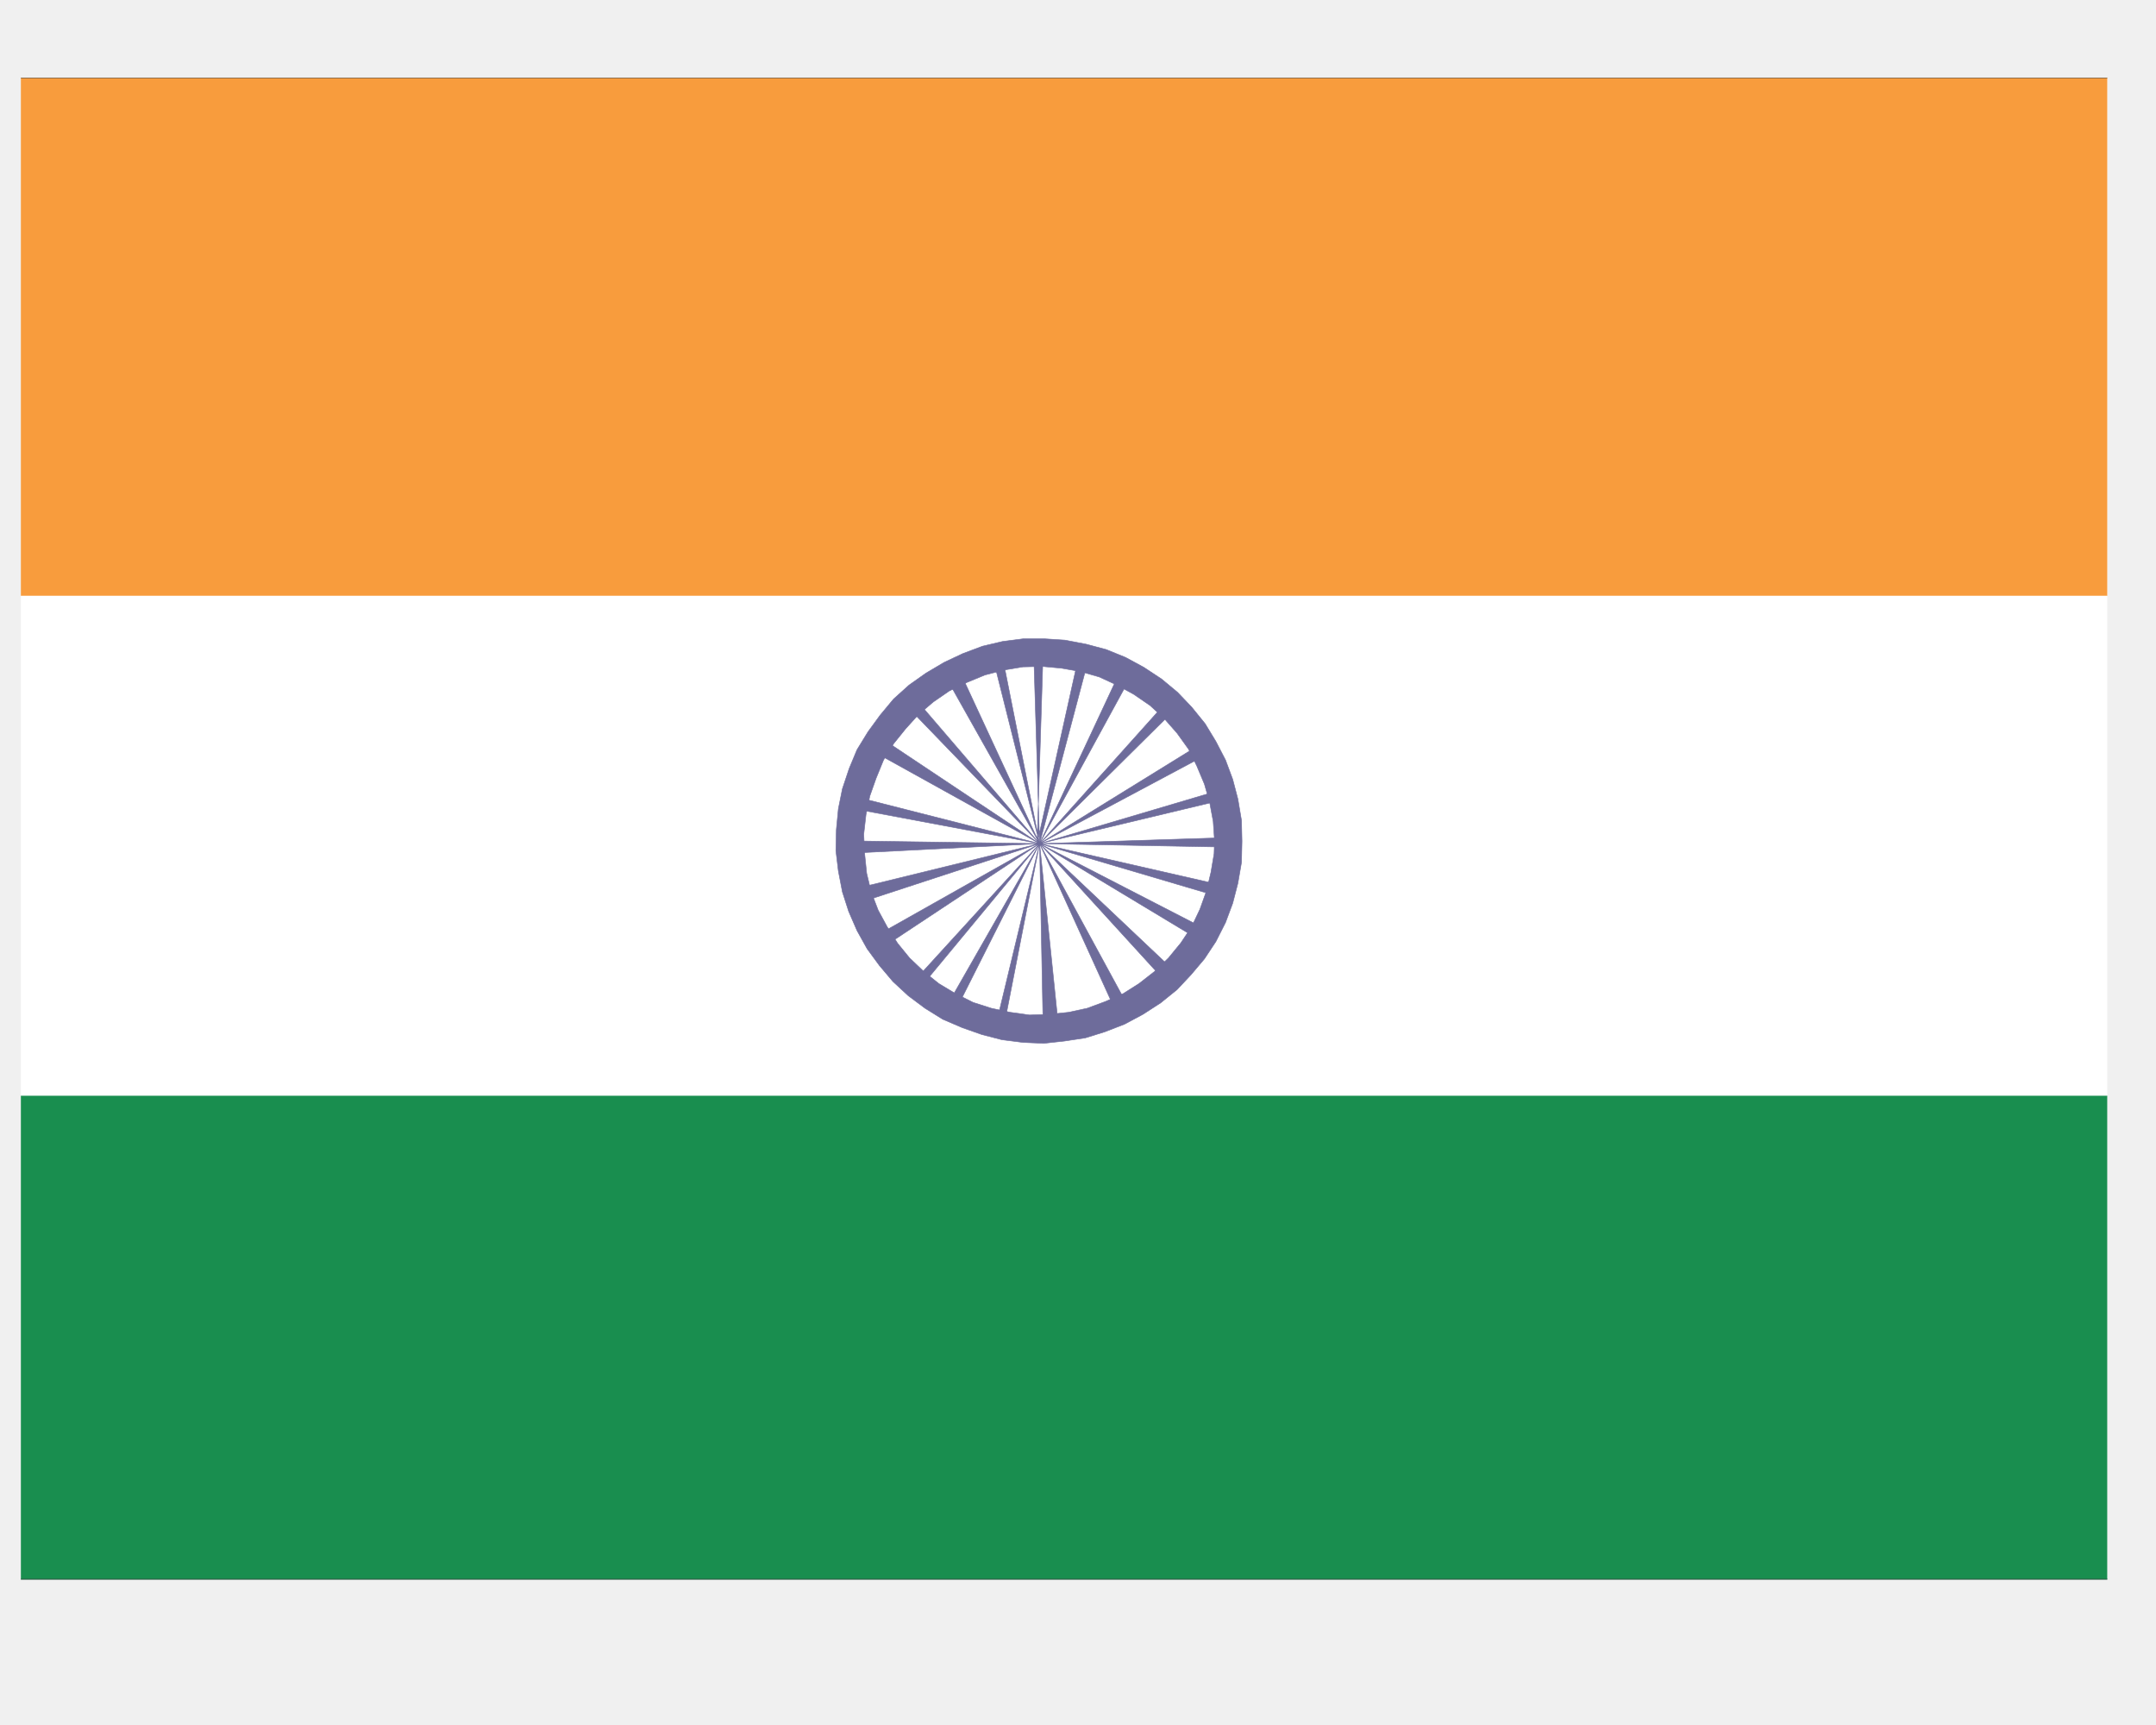
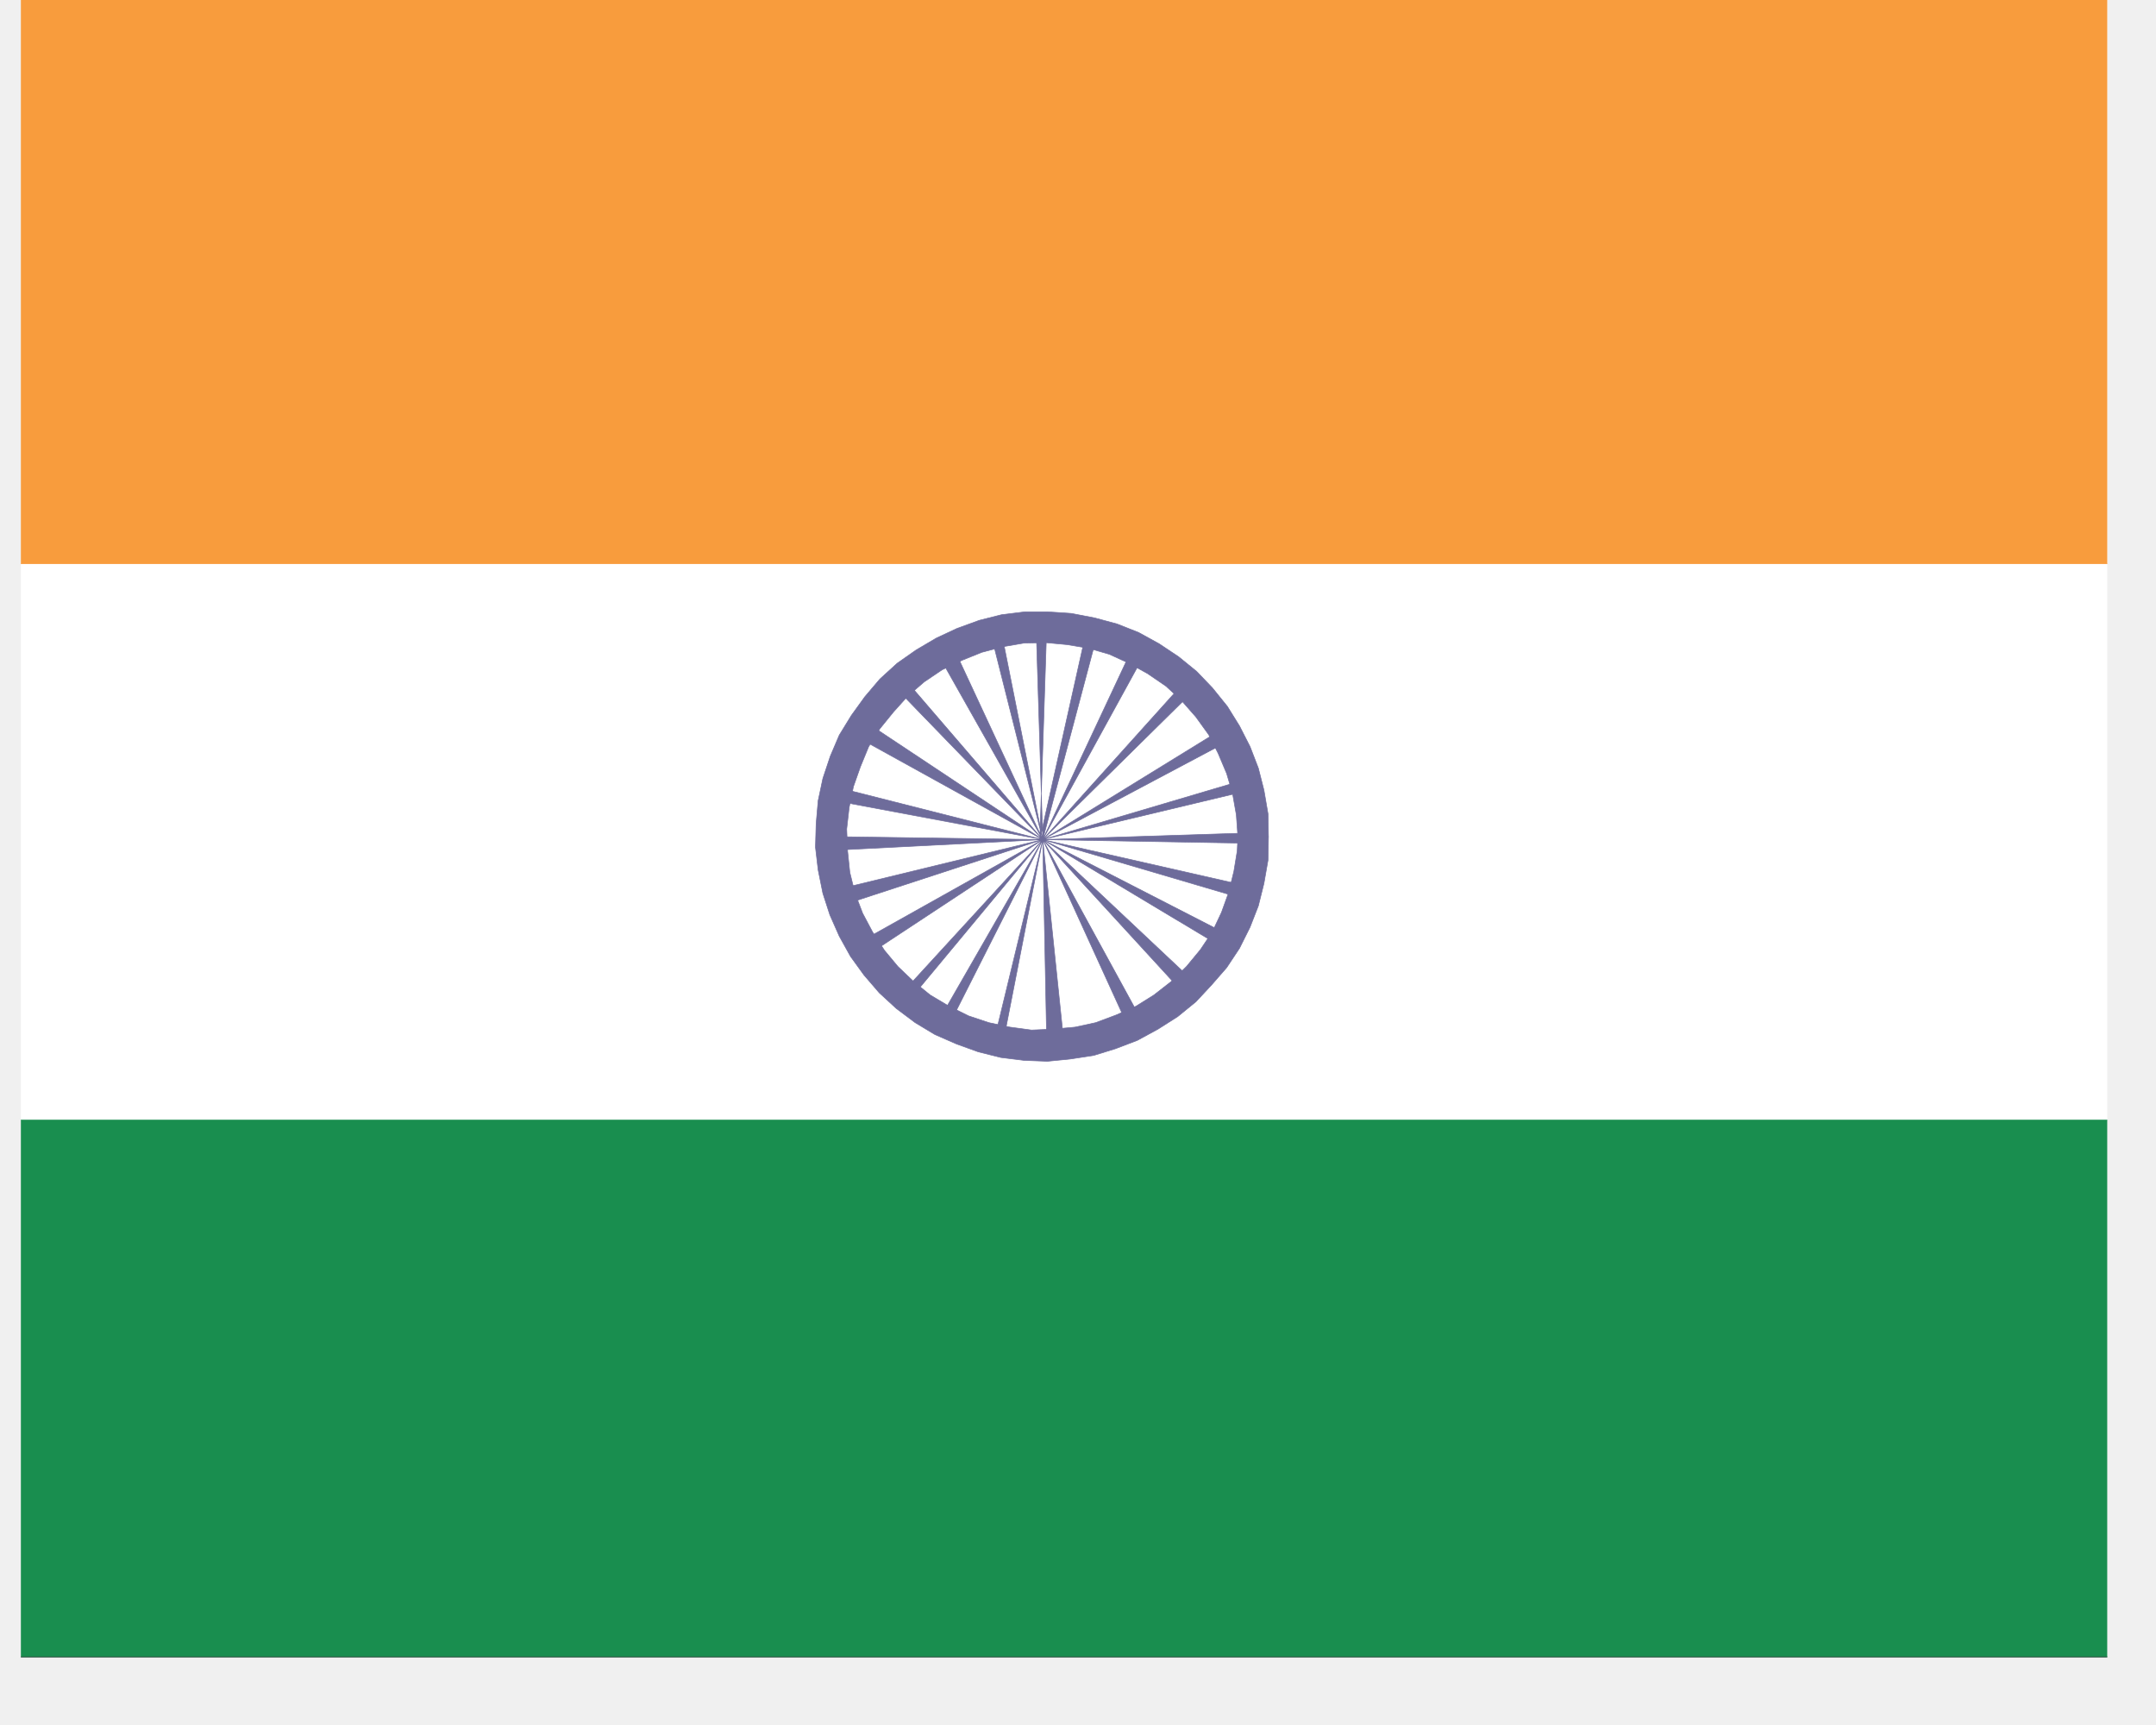
<svg xmlns="http://www.w3.org/2000/svg" width="50" zoomAndPan="magnify" viewBox="0 0 37.5 30" height="40" preserveAspectRatio="xMidYMid meet" version="1.0">
  <defs>
-     <clipPath id="bef721e677">
-       <path d="M 0.363 1.352 L 36.652 1.352 L 36.652 27.48 L 0.363 27.48 Z M 0.363 1.352 " clip-rule="nonzero" />
+     <clipPath id="81ddc06511">
+       <path d="M 0.363 0 L 36.652 0 L 36.652 28.832 L 0.363 28.832 Z M 0.363 0 " clip-rule="nonzero" />
    </clipPath>
-     <clipPath id="b57abe2d20">
-       <path d="M 0.363 19 L 36.652 19 L 36.652 27.48 L 0.363 27.48 Z M 0.363 19 " clip-rule="nonzero" />
+     <clipPath id="25da8105fc">
+       <path d="M 0.363 19 L 36.652 19 L 36.652 28.832 L 0.363 28.832 Z M 0.363 19 " clip-rule="nonzero" />
    </clipPath>
-     <clipPath id="694c8f6f84">
-       <path d="M 0.363 1.352 L 36.652 1.352 L 36.652 11 L 0.363 11 Z M 0.363 1.352 " clip-rule="nonzero" />
+     <clipPath id="4dd0e71f61">
+       <path d="M 0.363 0 L 36.652 0 L 36.652 10 L 0.363 10 Z M 0.363 0 " clip-rule="nonzero" />
    </clipPath>
-     <clipPath id="5aa0c1cdd8">
-       <path d="M 0.363 1.352 L 36.652 1.352 L 36.652 27.48 L 0.363 27.48 Z M 0.363 1.352 " clip-rule="nonzero" />
+     <clipPath id="d233a3da8e">
+       <path d="M 0.363 0 L 36.652 0 L 36.652 28.832 L 0.363 28.832 Z M 0.363 0 " clip-rule="nonzero" />
    </clipPath>
  </defs>
-   <g clip-path="url(#bef721e677)">
-     <path fill="#ffffff" d="M -0.328 27.465 L -0.328 1.355 L 37.273 1.355 L 37.273 27.465 L -0.328 27.465 " fill-opacity="1" fill-rule="nonzero" />
-     <path stroke-linecap="butt" transform="matrix(0.018714, 0, 0, -0.0186104, -0.561673, 27.6857)" fill="none" stroke-linejoin="miter" d="M 12.48 11.867 L 12.48 1414.811 L 2021.754 1414.811 L 2021.754 11.867 Z M 12.48 11.867 " stroke="#ffffff" stroke-width="0.508" stroke-opacity="1" stroke-miterlimit="4" />
+   <g clip-path="url(#81ddc06511)">
+     <path fill="#ffffff" d="M -2.395 28.816 L -2.395 -0.195 L 39.543 -0.195 L 39.543 28.816 L -2.395 28.816 " fill-opacity="1" fill-rule="nonzero" />
+     <path stroke-linecap="butt" transform="matrix(0.0208718, 0, 0, -0.0206782, -2.656455, 29.0604)" fill="none" stroke-linejoin="miter" d="M 12.549 11.799 L 12.549 1414.806 L 2021.84 1414.806 L 2021.84 11.799 Z M 12.549 11.799 " stroke="#ffffff" stroke-width="0.508" stroke-opacity="1" stroke-miterlimit="4" />
  </g>
-   <g clip-path="url(#b57abe2d20)">
-     <path fill="#198e4f" d="M -0.328 27.465 L -0.328 19.062 L 37.273 19.062 L 37.273 27.465 L -0.328 27.465 " fill-opacity="1" fill-rule="nonzero" />
-     <path stroke-linecap="butt" transform="matrix(0.018714, 0, 0, -0.0186104, -0.561673, 27.6857)" fill="none" stroke-linejoin="miter" d="M 12.48 11.867 L 12.48 463.353 L 2021.754 463.353 L 2021.754 11.867 Z M 12.48 11.867 " stroke="#198e4f" stroke-width="0.508" stroke-opacity="1" stroke-miterlimit="4" />
+   <g clip-path="url(#25da8105fc)">
+     <path fill="#198e4f" d="M -2.395 28.816 L -2.395 19.48 L 39.543 19.48 L 39.543 28.816 L -2.395 28.816 " fill-opacity="1" fill-rule="nonzero" />
+     <path stroke-linecap="butt" transform="matrix(0.0208718, 0, 0, -0.0206782, -2.656455, 29.0604)" fill="none" stroke-linejoin="miter" d="M 12.549 11.799 L 12.549 463.285 L 2021.84 463.285 L 2021.84 11.799 Z M 12.549 11.799 " stroke="#198e4f" stroke-width="0.508" stroke-opacity="1" stroke-miterlimit="4" />
  </g>
-   <g clip-path="url(#694c8f6f84)">
-     <path fill="#f89c3d" d="M -0.328 10.355 L -0.328 1.355 L 37.273 1.355 L 37.273 10.355 L -0.328 10.355 " fill-opacity="1" fill-rule="nonzero" />
-     <path stroke-linecap="butt" transform="matrix(0.018714, 0, 0, -0.0186104, -0.561673, 27.6857)" fill="none" stroke-linejoin="miter" d="M 12.48 931.211 L 12.48 1414.811 L 2021.754 1414.811 L 2021.754 931.211 Z M 12.48 931.211 " stroke="#f89c3d" stroke-width="0.508" stroke-opacity="1" stroke-miterlimit="4" />
+   <g clip-path="url(#4dd0e71f61)">
+     <path fill="#f89c3d" d="M -2.395 9.805 L -2.395 -0.195 L 39.543 -0.195 L 39.543 9.805 L -2.395 9.805 " fill-opacity="1" fill-rule="nonzero" />
+     <path stroke-linecap="butt" transform="matrix(0.0208718, 0, 0, -0.0206782, -2.656455, 29.0604)" fill="none" stroke-linejoin="miter" d="M 12.549 931.206 L 12.549 1414.806 L 2021.84 1414.806 L 2021.84 931.206 Z M 12.549 931.206 " stroke="#f89c3d" stroke-width="0.508" stroke-opacity="1" stroke-miterlimit="4" />
  </g>
-   <g clip-path="url(#5aa0c1cdd8)">
-     <path stroke-linecap="butt" transform="matrix(0.018714, 0, 0, -0.0186104, -0.561673, 27.6857)" fill="none" stroke-linejoin="miter" d="M 12.48 11.867 L 12.48 1414.811 L 2021.754 1414.811 L 2021.754 11.867 L 12.48 11.867 " stroke="#363639" stroke-width="0.508" stroke-opacity="1" stroke-miterlimit="4" />
+   <g clip-path="url(#d233a3da8e)">
+     <path stroke-linecap="butt" transform="matrix(0.0208718, 0, 0, -0.0206782, -2.656455, 29.0604)" fill="none" stroke-linejoin="miter" d="M 12.549 11.799 L 12.549 1414.806 L 2021.84 1414.806 L 2021.84 11.799 L 12.549 11.799 " stroke="#363639" stroke-width="0.508" stroke-opacity="1" stroke-miterlimit="4" />
  </g>
-   <path fill="#6e6c9b" d="M 21.125 14.625 L 21.117 14.848 L 21.062 15.172 L 20.984 15.496 L 20.871 15.812 L 20.727 16.117 L 20.539 16.398 L 20.324 16.66 L 20.082 16.895 L 19.812 17.105 L 19.535 17.281 L 19.227 17.418 L 18.91 17.535 L 18.586 17.605 L 18.242 17.641 L 17.906 17.652 L 17.57 17.605 L 17.242 17.535 L 16.926 17.434 L 16.621 17.281 L 16.328 17.105 L 16.066 16.895 L 15.82 16.66 L 15.613 16.406 L 15.43 16.117 L 15.273 15.828 L 15.152 15.512 L 15.074 15.188 L 15.039 14.848 L 15.023 14.508 L 15.062 14.168 L 15.129 13.844 L 15.238 13.535 L 15.367 13.219 L 15.543 12.934 L 15.754 12.672 L 15.977 12.426 L 16.234 12.207 L 16.512 12.016 L 16.82 11.867 L 17.133 11.738 L 17.465 11.652 L 17.793 11.598 L 18.129 11.59 L 18.465 11.621 L 18.797 11.68 L 19.121 11.773 L 19.426 11.914 L 19.719 12.074 L 20.004 12.27 L 20.246 12.492 L 20.473 12.75 L 20.672 13.027 L 20.816 13.32 L 20.949 13.637 L 21.039 13.949 L 21.102 14.285 L 21.125 14.625 L 21.602 14.625 L 21.594 14.27 L 21.531 13.898 L 21.441 13.555 L 21.316 13.219 L 21.148 12.895 L 20.961 12.586 L 20.727 12.297 L 20.48 12.039 L 20.203 11.809 L 19.895 11.605 L 19.578 11.434 L 19.242 11.297 L 18.891 11.203 L 18.523 11.133 L 18.16 11.109 L 17.801 11.109 L 17.438 11.156 L 17.09 11.238 L 16.746 11.367 L 16.422 11.52 L 16.105 11.707 L 15.812 11.914 L 15.543 12.156 L 15.309 12.438 L 15.098 12.727 L 14.906 13.039 L 14.77 13.367 L 14.652 13.719 L 14.582 14.066 L 14.547 14.43 L 14.539 14.793 L 14.582 15.148 L 14.652 15.512 L 14.762 15.852 L 14.906 16.184 L 15.082 16.5 L 15.297 16.793 L 15.531 17.07 L 15.797 17.316 L 16.09 17.535 L 16.398 17.727 L 16.734 17.871 L 17.078 17.992 L 17.426 18.082 L 17.793 18.129 L 18.156 18.145 L 18.512 18.105 L 18.875 18.051 L 19.215 17.945 L 19.559 17.812 L 19.879 17.641 L 20.188 17.441 L 20.473 17.211 L 20.715 16.953 L 20.949 16.676 L 21.148 16.375 L 21.316 16.043 L 21.441 15.707 L 21.531 15.359 L 21.594 14.996 L 21.602 14.637 L 21.602 14.625 L 21.125 14.625 " fill-opacity="1" fill-rule="nonzero" />
-   <path stroke-linecap="butt" transform="matrix(0.018714, 0, 0, -0.0186104, -0.561673, 27.6857)" fill="none" stroke-linejoin="miter" d="M 1158.848 701.795 L 1158.43 689.831 L 1155.508 672.409 L 1151.333 654.988 L 1145.28 637.987 L 1137.557 621.615 L 1127.537 606.502 L 1116.057 592.439 L 1103.116 579.845 L 1088.713 568.511 L 1073.893 559.066 L 1057.403 551.719 L 1040.495 545.422 L 1023.17 541.644 L 1004.802 539.755 L 986.851 539.126 L 968.9 541.644 L 951.366 545.422 L 934.458 550.88 L 918.177 559.066 L 902.522 568.511 L 888.537 579.845 L 875.387 592.439 L 864.324 606.082 L 854.513 621.615 L 846.164 637.147 L 839.693 654.149 L 835.518 671.57 L 833.64 689.831 L 832.805 708.092 L 834.892 726.353 L 838.441 743.774 L 844.285 760.356 L 851.174 777.357 L 860.567 792.68 L 871.838 806.743 L 883.736 819.966 L 897.513 831.72 L 912.333 842.005 L 928.823 849.981 L 945.521 856.908 L 963.264 861.526 L 980.797 864.464 L 998.749 864.884 L 1016.7 863.205 L 1034.442 860.056 L 1051.767 855.019 L 1068.048 847.463 L 1083.703 838.857 L 1098.941 828.362 L 1111.882 816.398 L 1123.989 802.545 L 1134.634 787.642 L 1142.358 771.9 L 1149.455 754.899 L 1154.255 738.107 L 1157.595 720.056 L 1158.848 701.795 L 1184.313 701.795 L 1183.896 720.895 L 1180.556 740.836 L 1175.755 759.306 L 1169.076 777.357 L 1160.1 794.779 L 1150.081 811.361 L 1137.557 826.893 L 1124.406 840.746 L 1109.586 853.13 L 1093.096 864.044 L 1076.189 873.28 L 1058.238 880.626 L 1039.452 885.664 L 1019.831 889.442 L 1000.418 890.701 L 981.215 890.701 L 961.803 888.182 L 943.225 883.775 L 924.857 876.848 L 907.532 868.662 L 890.624 858.587 L 874.969 847.463 L 860.567 834.449 L 848.043 819.337 L 836.771 803.804 L 826.543 787.013 L 819.237 769.381 L 812.975 750.491 L 809.218 731.81 L 807.339 712.29 L 806.922 692.769 L 809.218 673.669 L 812.975 654.149 L 818.82 635.888 L 826.543 618.046 L 835.936 601.045 L 847.416 585.303 L 859.94 570.4 L 874.134 557.177 L 889.789 545.422 L 906.279 535.138 L 924.23 527.371 L 942.599 520.865 L 961.176 516.037 L 980.797 513.518 L 1000.21 512.679 L 1019.204 514.778 L 1038.617 517.716 L 1056.777 523.383 L 1075.145 530.52 L 1092.261 539.755 L 1108.751 550.46 L 1123.989 562.844 L 1136.931 576.697 L 1149.455 591.6 L 1160.1 607.762 L 1169.076 625.603 L 1175.755 643.654 L 1180.556 662.334 L 1183.896 681.855 L 1184.313 701.165 L 1184.313 701.795 Z M 1158.848 701.795 " stroke="#6e6c9b" stroke-width="0.508" stroke-opacity="1" stroke-miterlimit="4" />
-   <path fill="#6e6c9b" d="M 18.141 17.711 L 18.082 14.672 L 17.488 17.711 L 17.379 17.594 L 18.082 14.672 L 16.664 17.488 L 16.504 17.434 L 18.082 14.672 L 16.066 17.105 L 15.953 17.004 L 18.082 14.672 L 15.461 16.406 L 15.297 16.242 L 18.082 14.672 L 14.922 15.707 L 14.969 15.434 L 18.082 14.672 L 14.922 14.832 L 14.859 14.625 L 18.082 14.672 L 14.922 14.078 L 14.922 13.867 L 18.082 14.672 L 15.25 13.102 L 15.414 12.895 L 18.082 14.672 L 15.789 12.297 L 15.906 12.137 L 18.082 14.672 L 16.504 11.867 L 16.727 11.75 L 18.082 14.672 L 17.266 11.422 L 17.426 11.375 L 18.082 14.672 L 17.98 11.375 L 18.141 11.422 L 18.039 14.672 L 18.734 11.543 L 18.898 11.59 L 18.082 14.672 L 19.449 11.75 L 19.613 11.867 L 18.082 14.672 L 20.211 12.297 L 20.434 12.34 L 18.082 14.672 L 20.871 12.949 L 20.926 13.156 L 18.082 14.672 L 21.195 13.75 L 21.254 13.914 L 18.082 14.672 L 21.254 14.57 L 21.254 14.73 L 18.082 14.672 L 21.195 15.383 L 21.031 15.543 L 18.082 14.672 L 20.926 16.137 L 20.871 16.352 L 18.082 14.672 L 20.375 16.84 L 20.211 17.004 L 18.082 14.672 L 19.613 17.488 L 19.391 17.551 L 18.082 14.672 L 18.406 17.812 L 18.141 17.711 " fill-opacity="1" fill-rule="nonzero" />
-   <path stroke-linecap="butt" transform="matrix(0.018714, 0, 0, -0.0186104, -0.561673, 27.6857)" fill="none" stroke-linejoin="miter" d="M 999.375 535.977 L 996.244 699.276 L 964.516 535.977 L 958.672 542.274 L 996.244 699.276 L 920.473 547.941 L 911.915 550.88 L 996.244 699.276 L 888.537 568.511 L 882.484 573.968 L 996.244 699.276 L 856.183 606.082 L 847.416 614.898 L 996.244 699.276 L 827.378 643.654 L 829.883 658.346 L 996.244 699.276 L 827.378 690.67 L 824.038 701.795 L 996.244 699.276 L 827.378 731.18 L 827.378 742.515 L 996.244 699.276 L 844.912 783.654 L 853.678 794.779 L 996.244 699.276 L 873.717 826.893 L 879.979 835.499 L 996.244 699.276 L 911.915 849.981 L 923.813 856.278 L 996.244 699.276 L 952.618 873.909 L 961.176 876.428 L 996.244 699.276 L 990.817 876.428 L 999.375 873.909 L 993.948 699.276 L 1031.102 867.403 L 1039.869 864.884 L 996.244 699.276 L 1069.301 856.278 L 1078.068 849.981 L 996.244 699.276 L 1110.004 826.893 L 1121.902 824.584 L 996.244 699.276 L 1145.28 791.84 L 1148.202 780.716 L 996.244 699.276 L 1162.605 748.812 L 1165.736 739.996 L 996.244 699.276 L 1165.736 704.733 L 1165.736 696.128 L 996.244 699.276 L 1162.605 661.075 L 1153.838 652.469 L 996.244 699.276 L 1148.202 620.565 L 1145.28 609.021 L 996.244 699.276 L 1118.771 582.784 L 1110.004 573.968 L 996.244 699.276 L 1078.068 547.941 L 1066.17 544.583 L 996.244 699.276 L 1013.569 530.52 Z M 999.375 535.977 " stroke="#6e6c9b" stroke-width="0.508" stroke-opacity="1" stroke-miterlimit="4" />
+   <path fill="#6e6c9b" d="M 21.531 14.551 L 21.52 14.797 L 21.461 15.156 L 21.371 15.52 L 21.246 15.867 L 21.086 16.207 L 20.879 16.516 L 20.637 16.809 L 20.371 17.07 L 20.07 17.305 L 19.758 17.5 L 19.414 17.652 L 19.059 17.785 L 18.699 17.863 L 18.316 17.898 L 17.941 17.914 L 17.566 17.863 L 17.199 17.785 L 16.848 17.668 L 16.508 17.5 L 16.18 17.305 L 15.891 17.07 L 15.617 16.809 L 15.383 16.527 L 15.176 16.207 L 15.004 15.883 L 14.871 15.535 L 14.781 15.172 L 14.742 14.797 L 14.727 14.418 L 14.77 14.043 L 14.844 13.68 L 14.965 13.336 L 15.109 12.984 L 15.305 12.672 L 15.543 12.379 L 15.789 12.105 L 16.074 11.859 L 16.387 11.648 L 16.73 11.484 L 17.078 11.344 L 17.449 11.246 L 17.812 11.184 L 18.188 11.176 L 18.562 11.211 L 18.934 11.273 L 19.297 11.379 L 19.637 11.535 L 19.961 11.715 L 20.281 11.934 L 20.547 12.18 L 20.801 12.469 L 21.023 12.777 L 21.188 13.102 L 21.336 13.453 L 21.438 13.797 L 21.504 14.172 L 21.531 14.551 L 22.062 14.551 L 22.055 14.152 L 21.984 13.742 L 21.887 13.359 L 21.742 12.984 L 21.559 12.625 L 21.348 12.285 L 21.086 11.961 L 20.812 11.676 L 20.5 11.422 L 20.16 11.195 L 19.805 11 L 19.43 10.852 L 19.039 10.746 L 18.633 10.668 L 18.227 10.641 L 17.824 10.641 L 17.418 10.691 L 17.031 10.789 L 16.645 10.93 L 16.285 11.098 L 15.934 11.305 L 15.605 11.535 L 15.305 11.809 L 15.043 12.117 L 14.809 12.441 L 14.598 12.785 L 14.441 13.152 L 14.312 13.539 L 14.23 13.926 L 14.195 14.328 L 14.184 14.734 L 14.23 15.129 L 14.312 15.535 L 14.434 15.91 L 14.598 16.281 L 14.793 16.633 L 15.027 16.957 L 15.293 17.266 L 15.59 17.539 L 15.918 17.785 L 16.262 17.992 L 16.637 18.156 L 17.016 18.293 L 17.406 18.391 L 17.812 18.441 L 18.219 18.457 L 18.613 18.418 L 19.023 18.355 L 19.402 18.238 L 19.781 18.094 L 20.141 17.898 L 20.484 17.68 L 20.801 17.422 L 21.07 17.133 L 21.336 16.828 L 21.559 16.492 L 21.742 16.125 L 21.887 15.754 L 21.984 15.363 L 22.055 14.961 L 22.062 14.559 L 22.062 14.551 L 21.531 14.551 " fill-opacity="1" fill-rule="nonzero" />
+   <path stroke-linecap="butt" transform="matrix(0.0208718, 0, 0, -0.0206782, -2.656455, 29.0604)" fill="none" stroke-linejoin="miter" d="M 1158.871 701.685 L 1158.309 689.784 L 1155.502 672.405 L 1151.197 654.836 L 1145.208 638.024 L 1137.535 621.589 L 1127.616 606.665 L 1116.012 592.497 L 1103.286 579.841 L 1088.875 568.506 L 1073.902 559.061 L 1057.433 551.694 L 1040.402 545.271 L 1023.184 541.493 L 1004.842 539.792 L 986.876 539.037 L 968.909 541.493 L 951.316 545.271 L 934.472 550.938 L 918.19 559.061 L 902.469 568.506 L 888.619 579.841 L 875.519 592.497 L 864.289 606.099 L 854.37 621.589 L 846.135 637.268 L 839.772 654.081 L 835.468 671.649 L 833.596 689.784 L 832.847 708.108 L 834.906 726.243 L 838.462 743.811 L 844.264 760.435 L 851.189 777.436 L 860.546 792.549 L 871.963 806.717 L 883.753 819.94 L 897.416 831.841 L 912.388 842.042 L 928.858 849.976 L 945.514 856.777 L 963.294 861.5 L 980.699 864.522 L 998.666 864.9 L 1016.633 863.2 L 1034.413 860.177 L 1051.818 855.077 L 1068.101 847.521 L 1083.634 838.831 L 1098.981 828.252 L 1111.708 816.351 L 1123.873 802.372 L 1134.541 787.448 L 1142.401 771.769 L 1149.513 754.768 L 1154.379 738.144 L 1157.561 720.009 L 1158.871 701.685 L 1184.324 701.685 L 1183.949 720.954 L 1180.581 740.789 L 1175.902 759.301 L 1168.977 777.436 L 1160.181 794.816 L 1150.074 811.251 L 1137.535 826.93 L 1124.434 840.72 L 1109.462 852.999 L 1093.179 863.956 L 1076.148 873.401 L 1058.181 880.579 L 1039.466 885.68 L 1020.002 889.458 L 1000.538 890.78 L 981.261 890.78 L 961.797 888.324 L 943.269 883.602 L 924.74 876.801 L 907.522 868.678 L 890.678 858.666 L 874.957 847.521 L 860.546 834.297 L 848.007 819.374 L 836.778 803.694 L 826.671 787.071 L 819.185 769.313 L 813.009 750.612 L 809.079 731.91 L 807.394 712.453 L 806.833 692.806 L 809.079 673.727 L 813.009 654.081 L 818.811 635.946 L 826.671 618 L 836.029 600.998 L 847.258 585.319 L 859.985 570.395 L 874.209 557.172 L 889.93 545.271 L 906.399 535.259 L 924.366 527.325 L 942.52 520.713 L 961.235 515.99 L 980.699 513.534 L 1000.164 512.779 L 1019.066 514.668 L 1038.717 517.69 L 1056.871 523.358 L 1075.025 530.347 L 1092.244 539.792 L 1108.713 550.371 L 1123.873 562.839 L 1136.786 576.818 L 1149.513 591.553 L 1160.181 607.799 L 1168.977 625.556 L 1175.902 643.502 L 1180.581 662.393 L 1183.949 681.85 L 1184.324 701.307 L 1184.324 701.685 Z M 1158.871 701.685 " stroke="#6e6c9b" stroke-width="0.508" stroke-opacity="1" stroke-miterlimit="4" />
+   <path fill="#6e6c9b" d="M 18.203 17.977 L 18.137 14.602 L 17.477 17.977 L 17.352 17.844 L 18.137 14.602 L 16.555 17.73 L 16.375 17.668 L 18.137 14.602 L 15.891 17.305 L 15.762 17.191 L 18.137 14.602 L 15.215 16.527 L 15.027 16.344 L 18.137 14.602 L 14.613 15.754 L 14.664 15.445 L 18.137 14.602 L 14.613 14.781 L 14.543 14.551 L 18.137 14.602 L 14.613 13.941 L 14.613 13.707 L 18.137 14.602 L 14.977 12.855 L 15.16 12.625 L 18.137 14.602 L 15.578 11.961 L 15.711 11.781 L 18.137 14.602 L 16.375 11.484 L 16.625 11.352 L 18.137 14.602 L 17.227 10.992 L 17.406 10.938 L 18.137 14.602 L 18.023 10.938 L 18.203 10.992 L 18.086 14.602 L 18.863 11.121 L 19.047 11.176 L 18.137 14.602 L 19.66 11.352 L 19.848 11.484 L 18.137 14.602 L 20.512 11.961 L 20.762 12.012 L 18.137 14.602 L 21.246 12.688 L 21.309 12.918 L 18.137 14.602 L 21.609 13.574 L 21.672 13.758 L 18.137 14.602 L 21.672 14.488 L 21.672 14.664 L 18.137 14.602 L 21.609 15.391 L 21.426 15.57 L 18.137 14.602 L 21.309 16.23 L 21.246 16.465 L 18.137 14.602 L 20.695 17.008 L 20.512 17.191 L 18.137 14.602 L 19.848 17.73 L 19.598 17.801 L 18.137 14.602 L 18.5 18.094 L 18.203 17.977 " fill-opacity="1" fill-rule="nonzero" />
+   <path stroke-linecap="butt" transform="matrix(0.0208718, 0, 0, -0.0206782, -2.656455, 29.0604)" fill="none" stroke-linejoin="miter" d="M 999.415 536.014 L 996.233 699.229 L 964.604 536.014 L 958.615 542.437 L 996.233 699.229 L 920.436 547.915 L 911.827 550.938 L 996.233 699.229 L 888.619 568.506 L 882.443 573.984 L 996.233 699.229 L 856.242 606.099 L 847.258 614.977 L 996.233 699.229 L 827.42 643.502 L 829.853 658.426 L 996.233 699.229 L 827.42 690.54 L 824.051 701.685 L 996.233 699.229 L 827.42 731.154 L 827.42 742.489 L 996.233 699.229 L 844.825 783.67 L 853.622 794.816 L 996.233 699.229 L 873.647 826.93 L 880.01 835.62 L 996.233 699.229 L 911.827 849.976 L 923.805 856.399 L 996.233 699.229 L 952.626 873.779 L 961.235 876.423 L 996.233 699.229 L 990.806 876.423 L 999.415 873.779 L 993.8 699.229 L 1031.044 867.545 L 1039.84 864.9 L 996.233 699.229 L 1069.224 856.399 L 1078.207 849.976 L 996.233 699.229 L 1110.023 826.93 L 1122.001 824.474 L 996.233 699.229 L 1145.208 791.793 L 1148.203 780.648 L 996.233 699.229 L 1162.614 748.912 L 1165.608 740.033 L 996.233 699.229 L 1165.608 704.708 L 1165.608 696.207 L 996.233 699.229 L 1162.614 661.07 L 1153.817 652.381 L 996.233 699.229 L 1148.203 620.455 L 1145.208 609.121 L 996.233 699.229 L 1118.82 582.863 L 1110.023 573.984 L 996.233 699.229 L 1078.207 547.915 L 1066.229 544.515 L 996.233 699.229 L 1013.639 530.347 Z M 999.415 536.014 " stroke="#6e6c9b" stroke-width="0.508" stroke-opacity="1" stroke-miterlimit="4" />
</svg>
